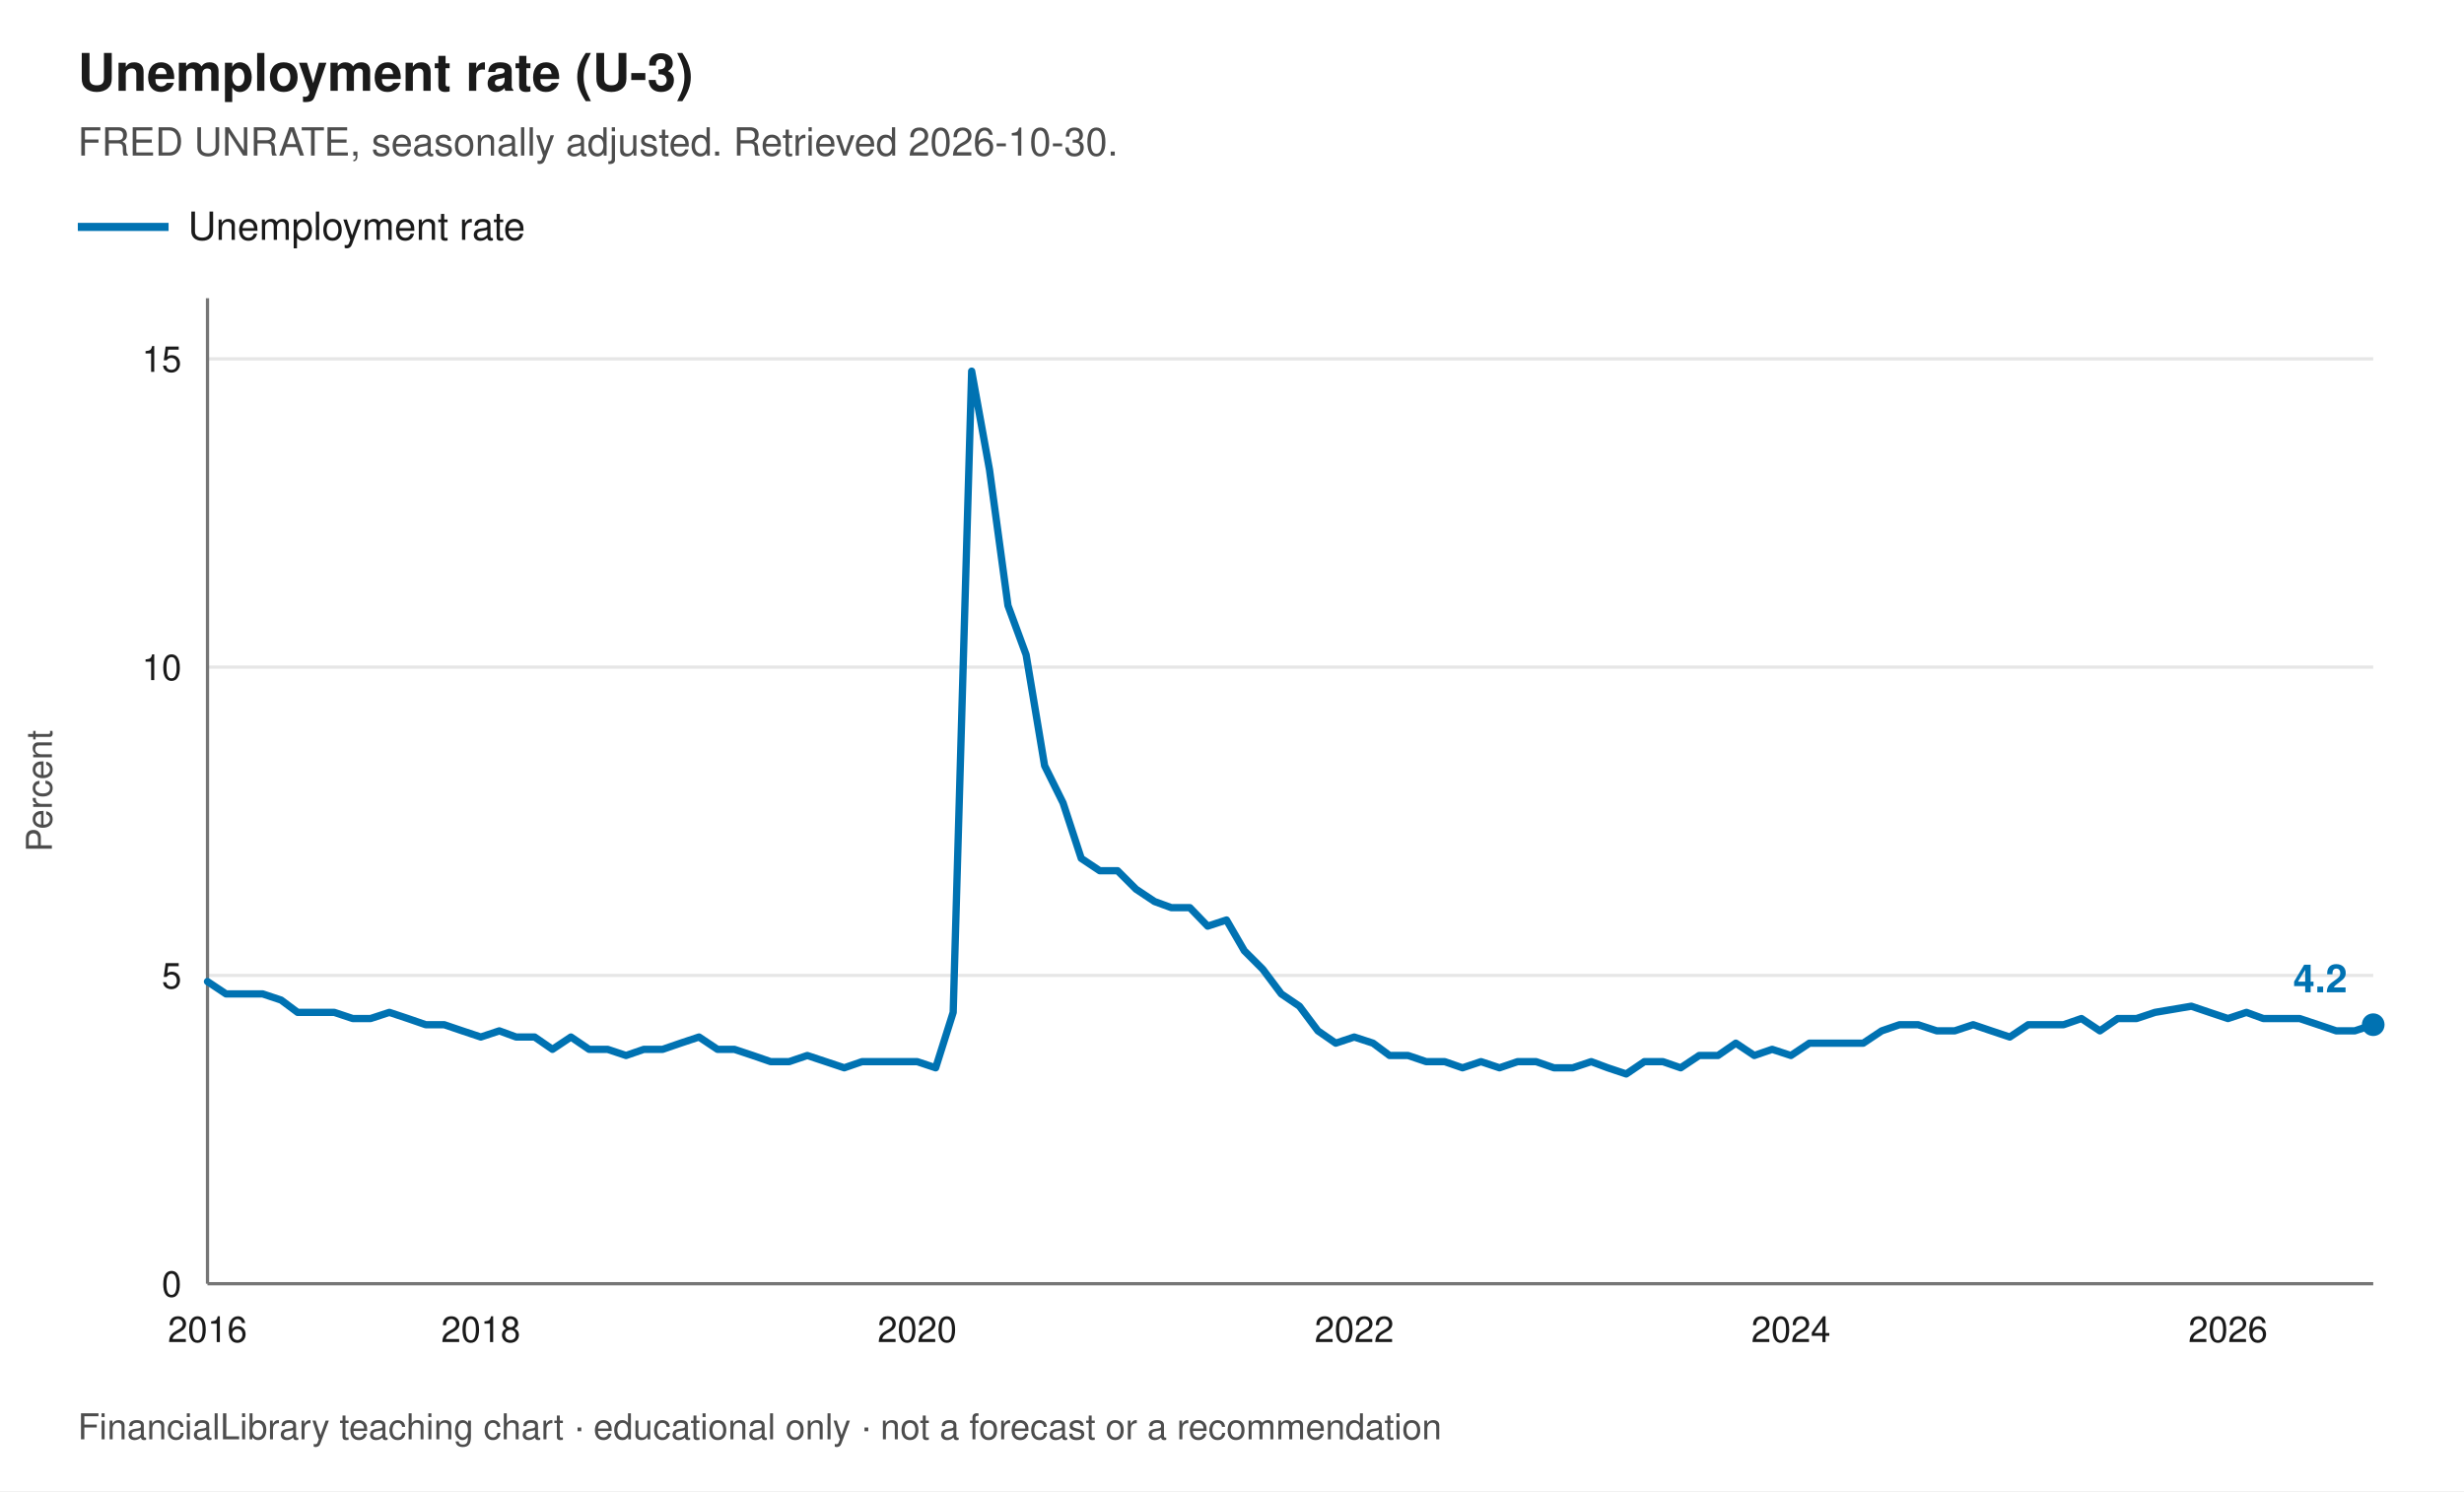
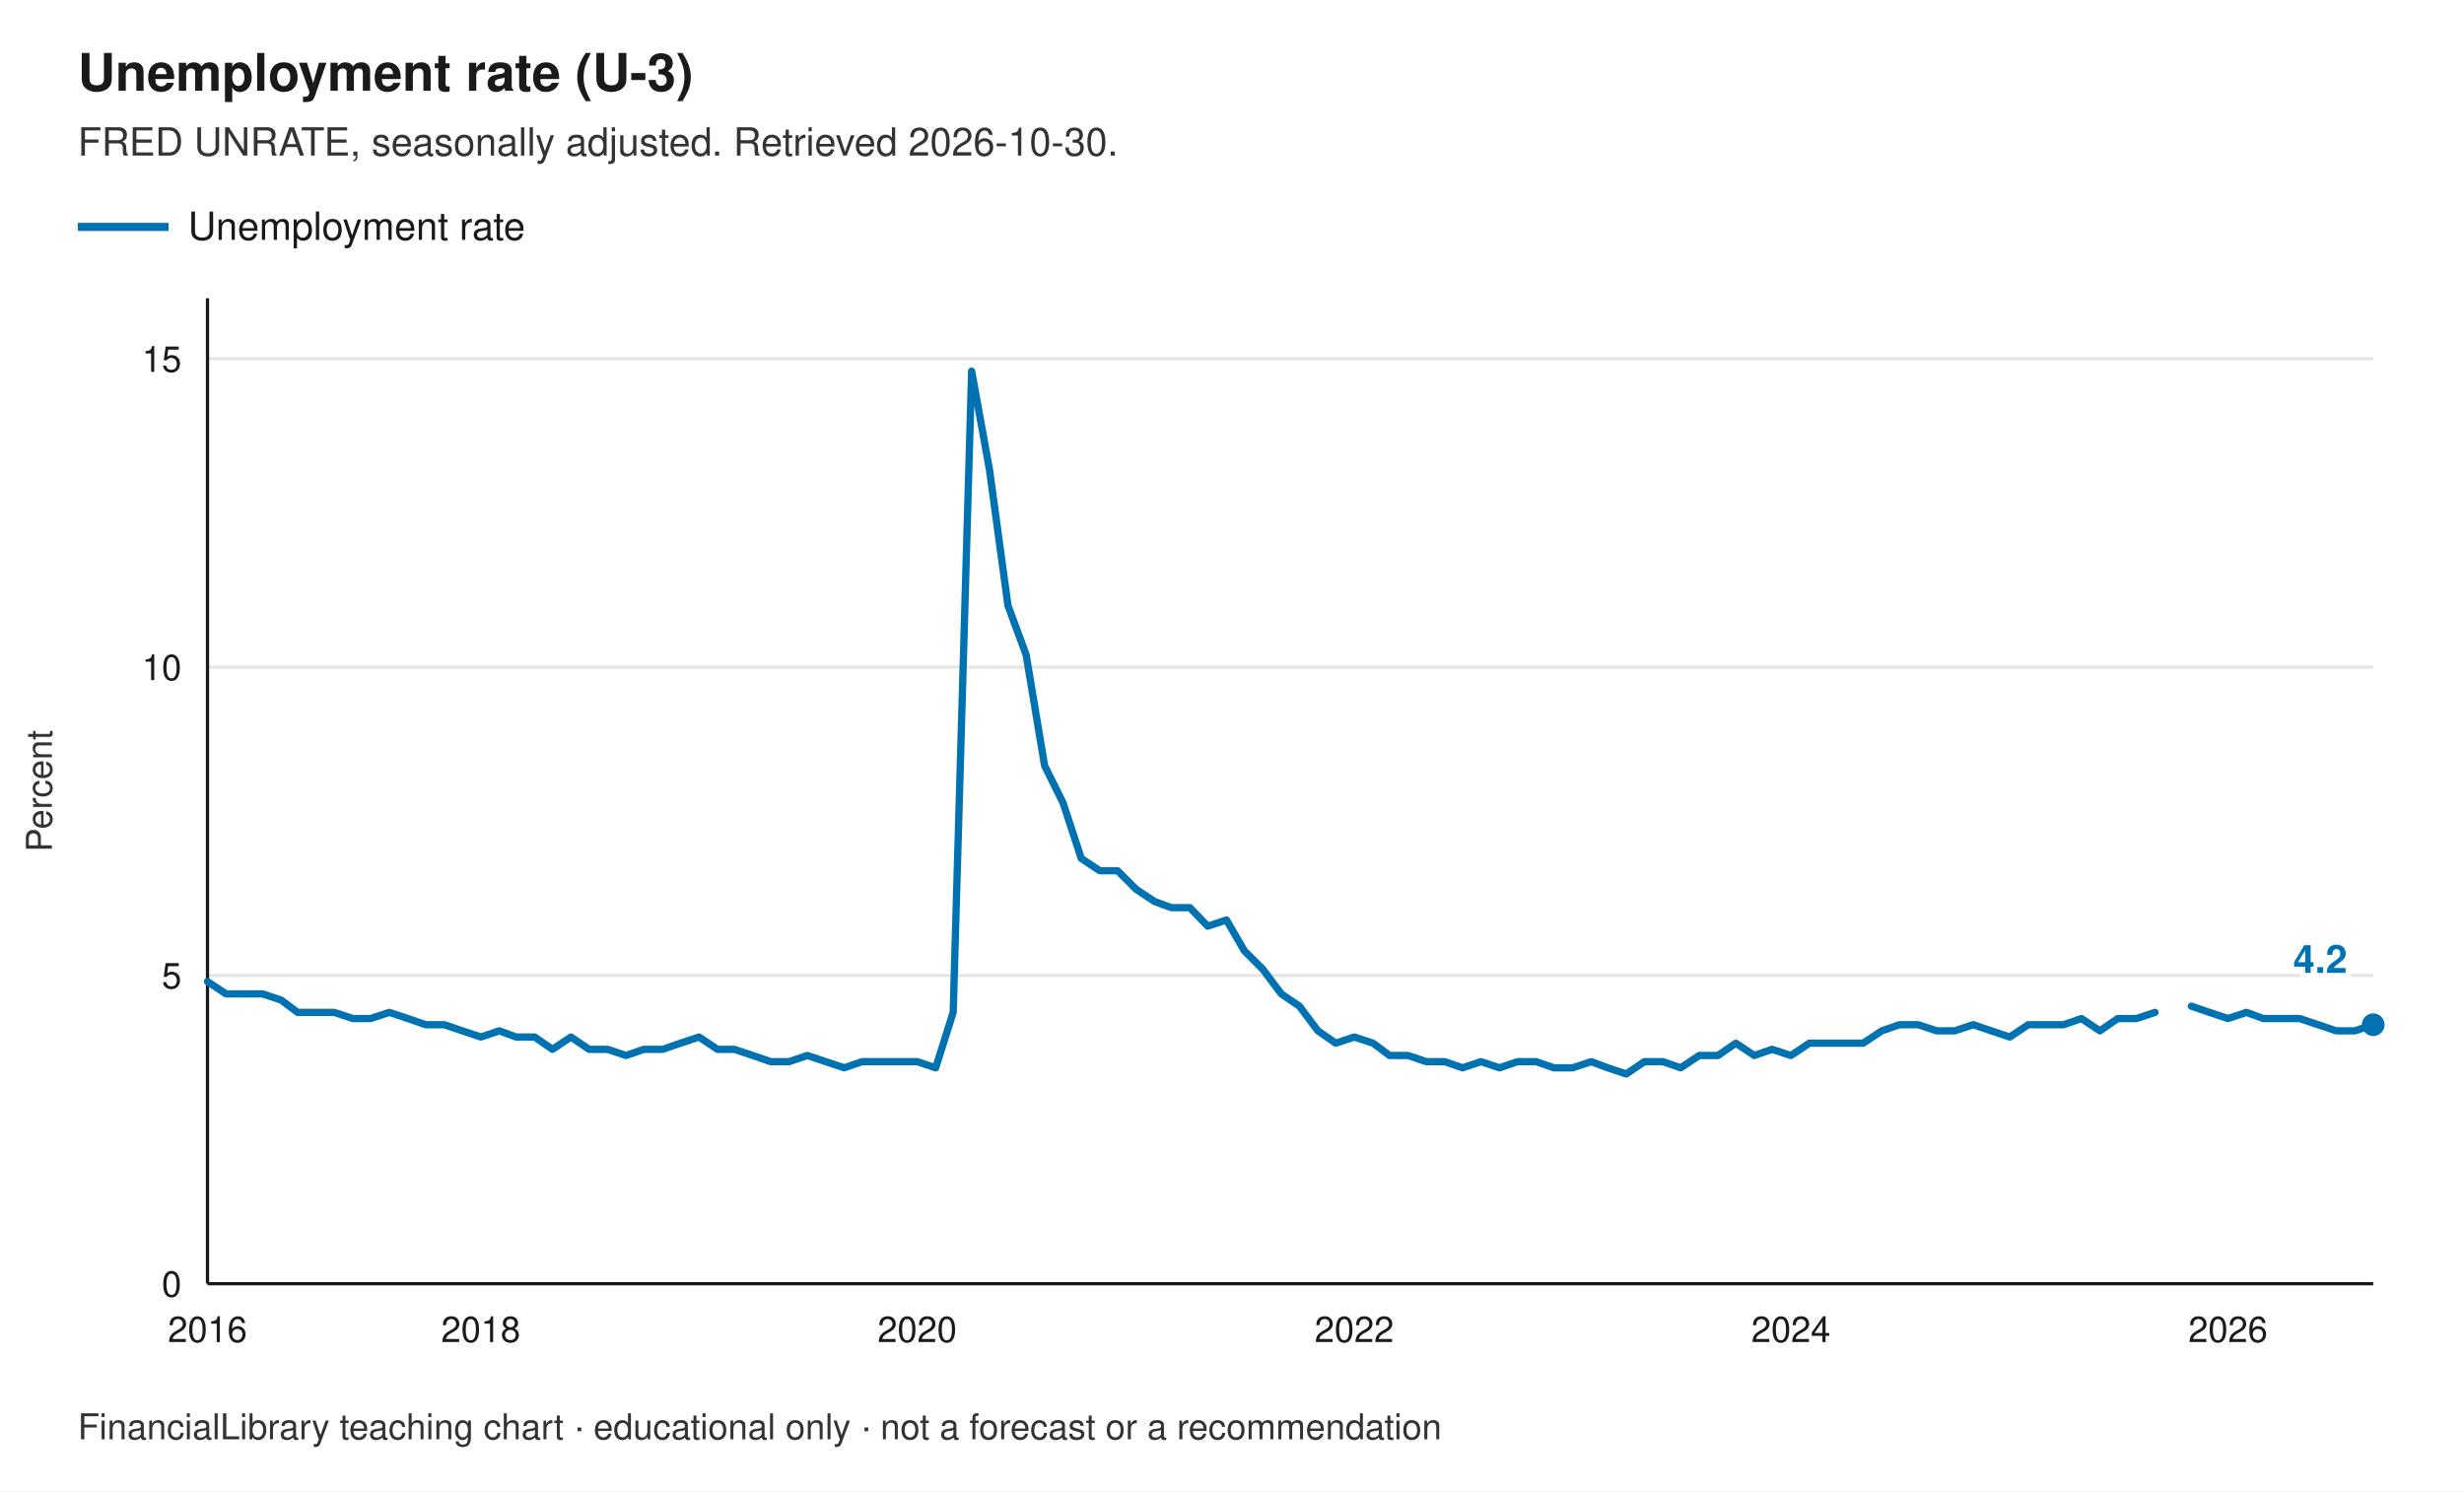
<svg xmlns="http://www.w3.org/2000/svg" width="760" height="460" viewBox="0 0 760 460" role="img" aria-labelledby="title-labor-unemployment desc-labor-unemployment">
  <rect width="760" height="460" fill="#FFFFFF" />
  <text x="24" y="28" fill="#1A1A1A" font-size="16" font-weight="700" font-family="Segoe UI, Helvetica, Arial, sans-serif">Unemployment rate (U-3)</text>
-   <text x="24" y="48" fill="#4D4D4D" font-size="12" font-family="Segoe UI, Helvetica, Arial, sans-serif">FRED UNRATE, seasonally adjusted. Retrieved 2026-10-30.</text>
+   <text x="24" y="48" fill="#333333" font-size="12" font-family="Segoe UI, Helvetica, Arial, sans-serif">FRED UNRATE, seasonally adjusted. Retrieved 2026-10-30.</text>
  <line x1="24" y1="70" x2="52" y2="70" stroke="#0072B2" stroke-width="2.5" stroke-dasharray="" />
  <text x="58" y="74" fill="#1A1A1A" font-size="12" font-family="Segoe UI, Helvetica, Arial, sans-serif">Unemployment rate</text>
  <line x1="64" y1="396.0" x2="732" y2="396.0" stroke="#E6E6E6" stroke-width="1" />
  <text x="56" y="400.0" text-anchor="end" fill="#1A1A1A" font-size="11" font-family="Segoe UI, Helvetica, Arial, sans-serif">0</text>
  <line x1="64" y1="300.9" x2="732" y2="300.9" stroke="#E6E6E6" stroke-width="1" />
  <text x="56" y="304.9" text-anchor="end" fill="#1A1A1A" font-size="11" font-family="Segoe UI, Helvetica, Arial, sans-serif">5</text>
  <line x1="64" y1="205.8" x2="732" y2="205.8" stroke="#E6E6E6" stroke-width="1" />
  <text x="56" y="209.8" text-anchor="end" fill="#1A1A1A" font-size="11" font-family="Segoe UI, Helvetica, Arial, sans-serif">10</text>
  <line x1="64" y1="110.7" x2="732" y2="110.7" stroke="#E6E6E6" stroke-width="1" />
  <text x="56" y="114.7" text-anchor="end" fill="#1A1A1A" font-size="11" font-family="Segoe UI, Helvetica, Arial, sans-serif">15</text>
-   <text x="16" y="244" fill="#4D4D4D" font-size="11" transform="rotate(-90 16 244)" text-anchor="middle" font-family="Segoe UI, Helvetica, Arial, sans-serif">Percent</text>
+   <text x="16" y="244" fill="#333333" font-size="11" transform="rotate(-90 16 244)" text-anchor="middle" font-family="Segoe UI, Helvetica, Arial, sans-serif">Percent</text>
  <text x="64.0" y="414" text-anchor="middle" fill="#1A1A1A" font-size="11" font-family="Segoe UI, Helvetica, Arial, sans-serif">2016</text>
  <text x="148.3" y="414" text-anchor="middle" fill="#1A1A1A" font-size="11" font-family="Segoe UI, Helvetica, Arial, sans-serif">2018</text>
  <text x="282.9" y="414" text-anchor="middle" fill="#1A1A1A" font-size="11" font-family="Segoe UI, Helvetica, Arial, sans-serif">2020</text>
  <text x="417.7" y="414" text-anchor="middle" fill="#1A1A1A" font-size="11" font-family="Segoe UI, Helvetica, Arial, sans-serif">2022</text>
  <text x="552.4" y="414" text-anchor="middle" fill="#1A1A1A" font-size="11" font-family="Segoe UI, Helvetica, Arial, sans-serif">2024</text>
  <text x="687.2" y="414" text-anchor="middle" fill="#1A1A1A" font-size="11" font-family="Segoe UI, Helvetica, Arial, sans-serif">2026</text>
-   <line x1="64" y1="92" x2="64" y2="396" stroke="#767676" />
-   <line x1="64" y1="396" x2="732" y2="396" stroke="#767676" />
-   <polyline fill="none" stroke="#0072B2" stroke-width="2.25" stroke-dasharray="" stroke-linejoin="round" stroke-linecap="round" points="64.0,302.8 69.7,306.6 75.3,306.6 81.0,306.6 86.7,308.5 91.8,312.3 97.6,312.3 103.1,312.3 108.8,314.2 114.3,314.2 120.1,312.3 125.8,314.2 131.3,316.1 137.0,316.1 142.6,318.0 148.3,319.9 154.0,318.0 159.2,319.9 164.9,319.9 170.4,323.7 176.1,319.9 181.7,323.7 187.4,323.7 193.1,325.6 198.6,323.7 204.4,323.7 209.9,321.8 215.6,319.9 221.3,323.7 226.5,323.7 232.2,325.6 237.7,327.5 243.4,327.5 249.0,325.6 254.7,327.5 260.4,329.4 265.9,327.5 271.7,327.5 277.2,327.5 282.9,327.5 288.6,329.4 294.0,312.3 299.7,114.5 305.2,144.9 310.9,186.8 316.5,202.0 322.2,236.2 327.9,247.7 333.5,264.8 339.2,268.6 344.7,268.6 350.4,274.3 356.1,278.1 361.3,280.0 367.0,280.0 372.5,285.7 378.3,283.8 383.8,293.3 389.5,299.0 395.2,306.6 400.8,310.4 406.5,318.0 412.0,321.8 417.7,319.9 423.5,321.8 428.6,325.6 434.3,325.6 439.9,327.5 445.6,327.5 451.1,329.4 456.8,327.5 462.5,329.4 468.1,327.5 473.8,327.5 479.3,329.4 485.1,329.4 490.8,327.5 495.9,329.4 501.6,331.3 507.2,327.5 512.9,327.5 518.4,329.4 524.1,325.6 529.9,325.6 535.4,321.8 541.1,325.6 546.6,323.7 552.4,325.6 558.1,321.8 563.4,321.8 569.1,321.8 574.7,321.8 580.4,318.0 585.9,316.1 591.6,316.1 597.4,318.0 602.9,318.0 608.6,316.1 614.2,318.0 619.9,319.9 625.6,316.1 630.7,316.1 636.5,316.1 642.0,314.2 647.7,318.0 653.2,314.2 659.0,314.2 664.7,312.3 675.9,310.4 681.5,312.3 687.2,314.2 692.9,312.3 698.1,314.2 703.8,314.2 709.3,314.2 715.0,316.1 720.6,318.0 726.3,318.0 732.0,316.1" />
+   <line x1="64" y1="92" x2="64" y2="396" stroke="#1A1A1A" />
+   <line x1="64" y1="396" x2="732" y2="396" stroke="#1A1A1A" />
+   <polyline fill="none" stroke="#0072B2" stroke-width="2.25" stroke-dasharray="" stroke-linejoin="round" stroke-linecap="round" points="64.0,302.8 69.7,306.6 75.3,306.6 81.0,306.6 86.7,308.5 91.8,312.3 97.6,312.3 103.1,312.3 108.8,314.2 114.3,314.2 120.1,312.3 125.8,314.2 131.3,316.1 137.0,316.1 142.6,318.0 148.3,319.9 154.0,318.0 159.2,319.9 164.9,319.9 170.4,323.7 176.1,319.9 181.7,323.7 187.4,323.7 193.1,325.6 198.6,323.7 204.4,323.7 209.9,321.8 215.6,319.9 221.3,323.7 226.5,323.7 232.2,325.6 237.7,327.5 243.4,327.5 249.0,325.6 254.7,327.5 260.4,329.4 265.9,327.5 271.7,327.5 277.2,327.5 282.9,327.5 288.6,329.4 294.0,312.3 299.7,114.5 305.2,144.9 310.9,186.8 316.5,202.0 322.2,236.2 327.9,247.7 333.5,264.8 339.2,268.6 344.7,268.6 350.4,274.3 356.1,278.1 361.3,280.0 367.0,280.0 372.5,285.7 378.3,283.8 383.8,293.3 389.5,299.0 395.2,306.6 400.8,310.4 406.5,318.0 412.0,321.8 417.7,319.9 423.5,321.8 428.6,325.6 434.3,325.6 439.9,327.5 445.6,327.5 451.1,329.4 456.8,327.5 462.5,329.4 468.1,327.5 473.8,327.5 479.3,329.4 485.1,329.4 490.8,327.5 495.9,329.4 501.6,331.3 507.2,327.5 512.9,327.5 518.4,329.4 524.1,325.6 529.9,325.6 535.4,321.8 541.1,325.6 546.6,323.7 552.4,325.6 558.1,321.8 563.4,321.8 569.1,321.8 574.7,321.8 580.4,318.0 585.9,316.1 591.6,316.1 597.4,318.0 602.9,318.0 608.6,316.1 614.2,318.0 619.9,319.9 625.6,316.1 630.7,316.1 636.5,316.1 642.0,314.2 647.7,318.0 653.2,314.2 659.0,314.2 664.7,312.3" />
+   <polyline fill="none" stroke="#0072B2" stroke-width="2.25" stroke-dasharray="" stroke-linejoin="round" stroke-linecap="round" points="675.9,310.4 681.5,312.3 687.2,314.2 692.9,312.3 698.1,314.2 703.8,314.2 709.3,314.2 715.0,316.1 720.6,318.0 726.3,318.0 732.0,316.1" />
  <circle cx="732.0" cy="316.1" r="3.5" fill="#0072B2" />
-   <text x="724.0" y="306.1" text-anchor="end" fill="#0072B2" font-size="12" font-weight="700" font-family="Segoe UI, Helvetica, Arial, sans-serif">4.2</text>
-   <text x="24" y="444" fill="#4D4D4D" font-size="11" font-family="Segoe UI, Helvetica, Arial, sans-serif">FinancialLibrary teaching chart · educational only · not a forecast or a recommendation</text>
+   <text x="724.0" y="300.1" text-anchor="end" fill="#0072B2" font-size="12" font-weight="700" stroke="#FFFFFF" stroke-width="3" paint-order="stroke fill" font-family="Segoe UI, Helvetica, Arial, sans-serif">4.2</text>
+   <text x="24" y="444" fill="#333333" font-size="11" font-family="Segoe UI, Helvetica, Arial, sans-serif">FinancialLibrary teaching chart · educational only · not a forecast or a recommendation</text>
</svg>
